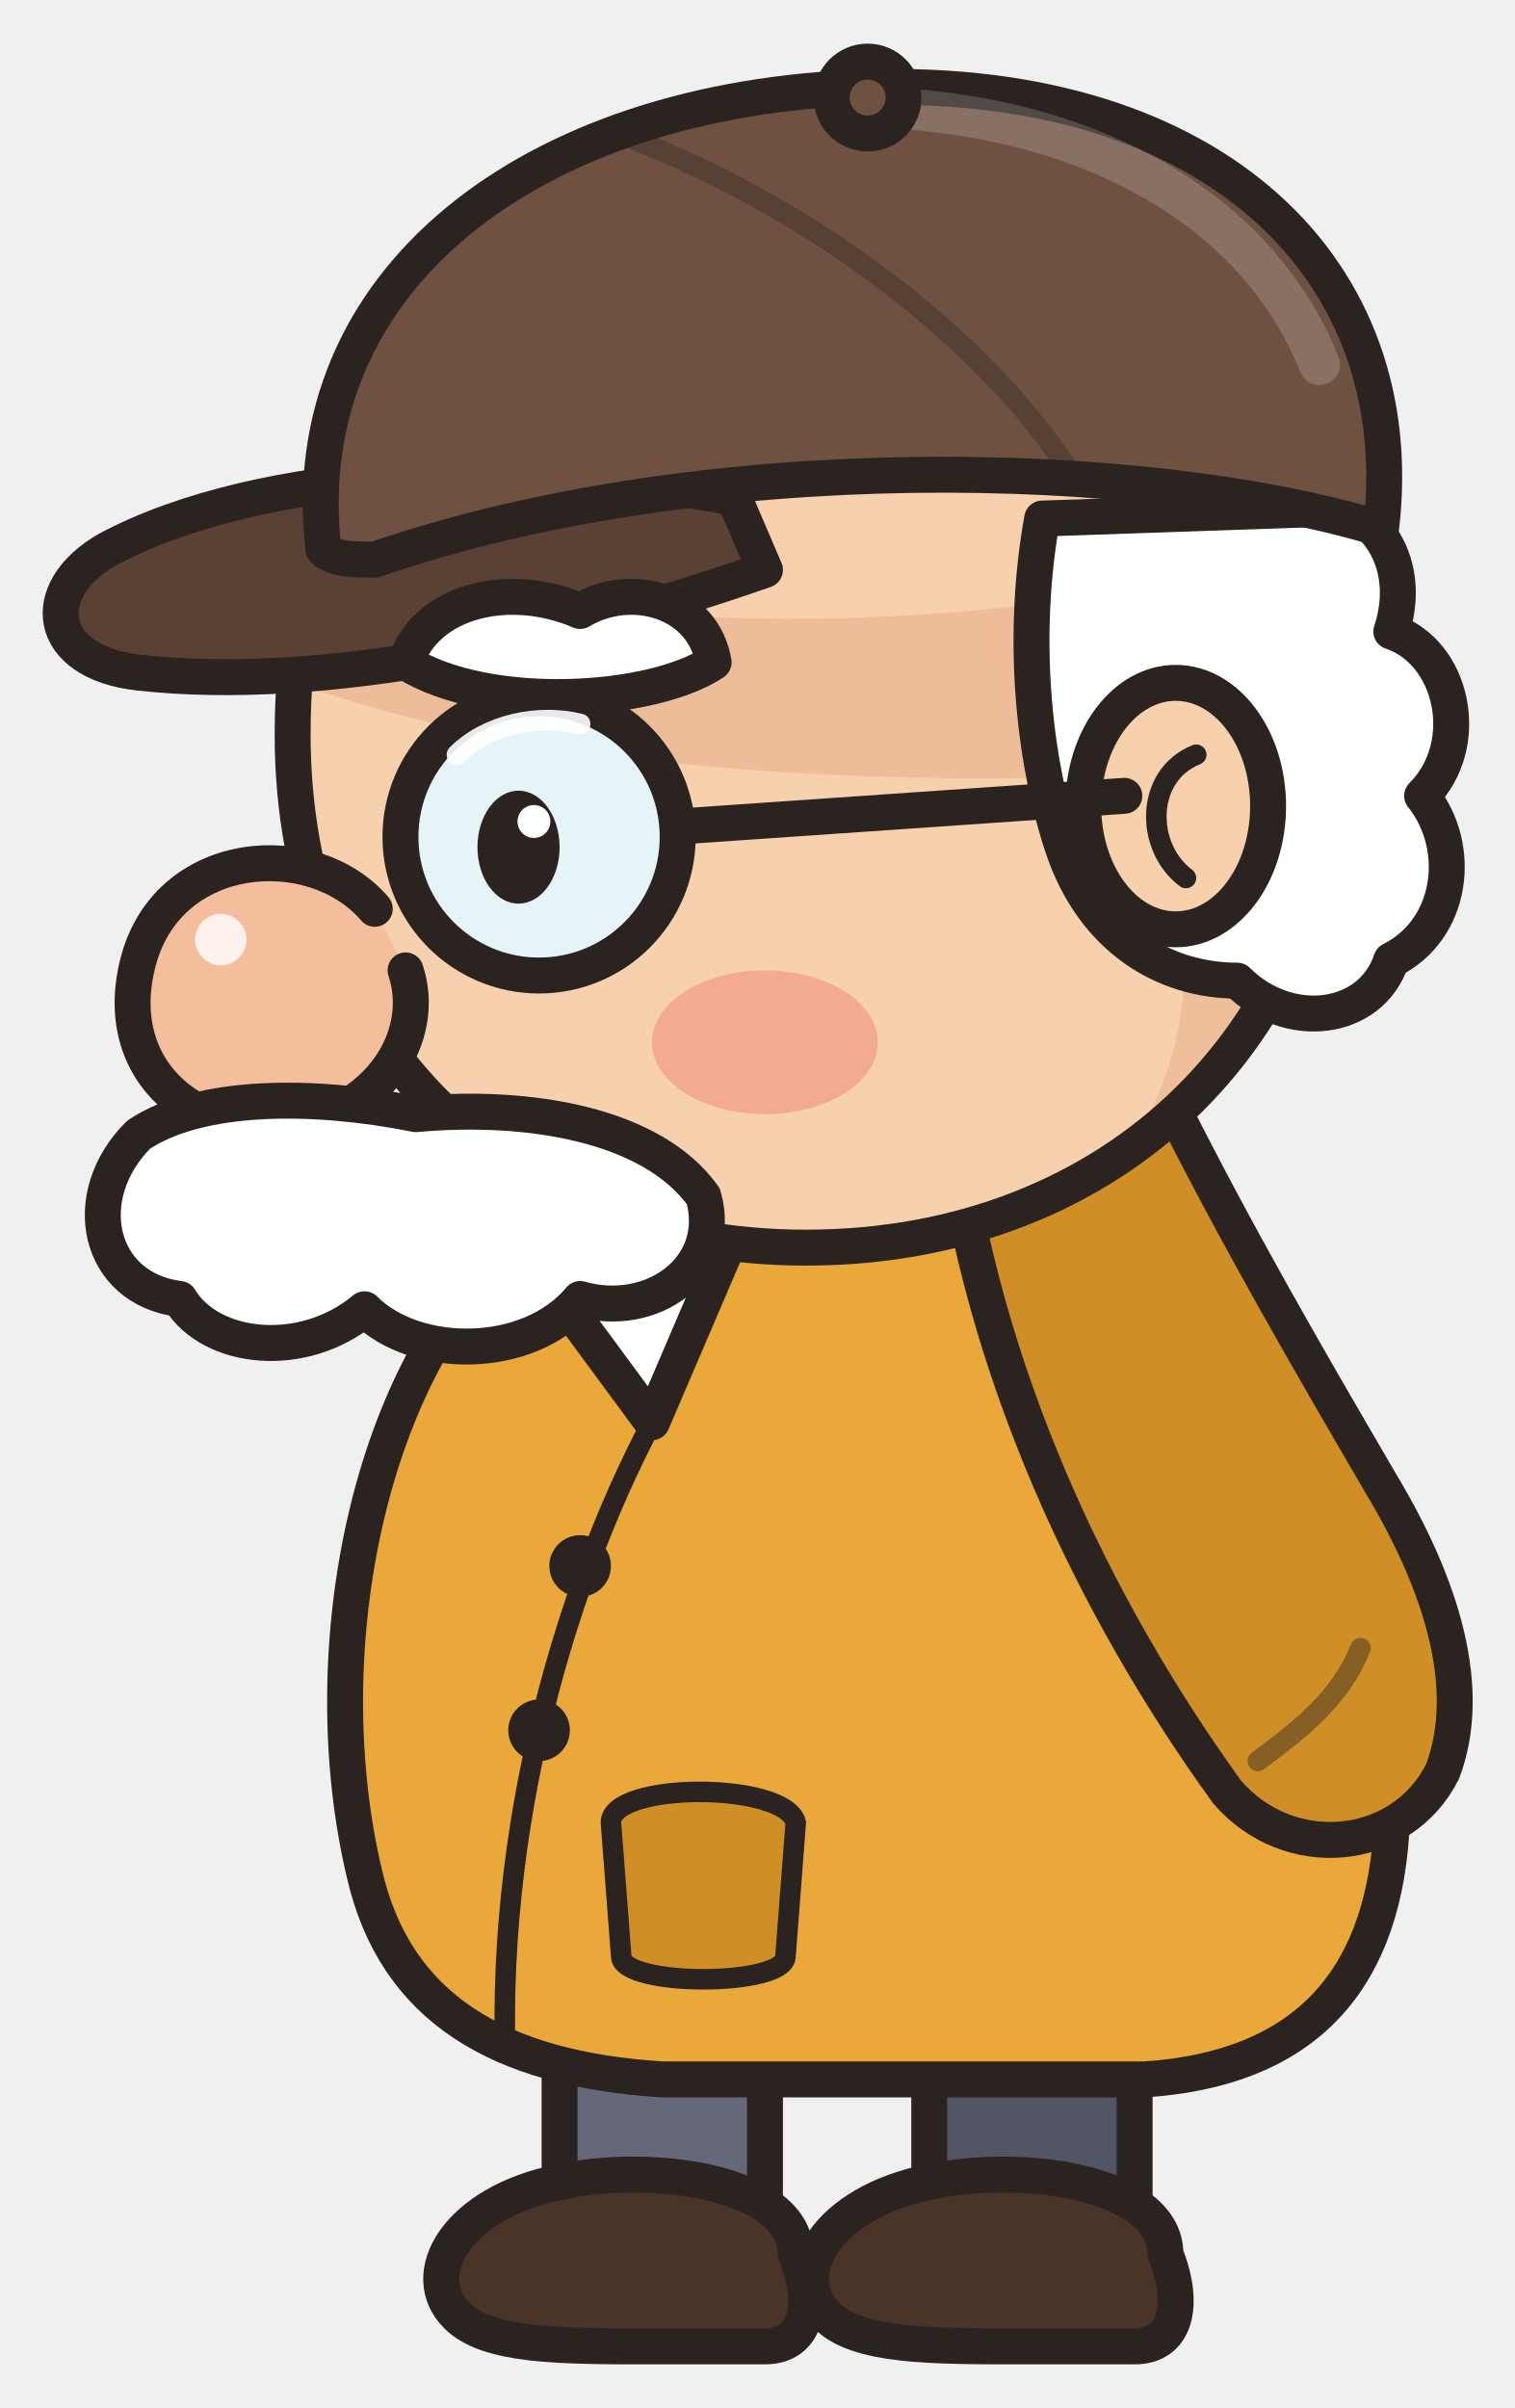
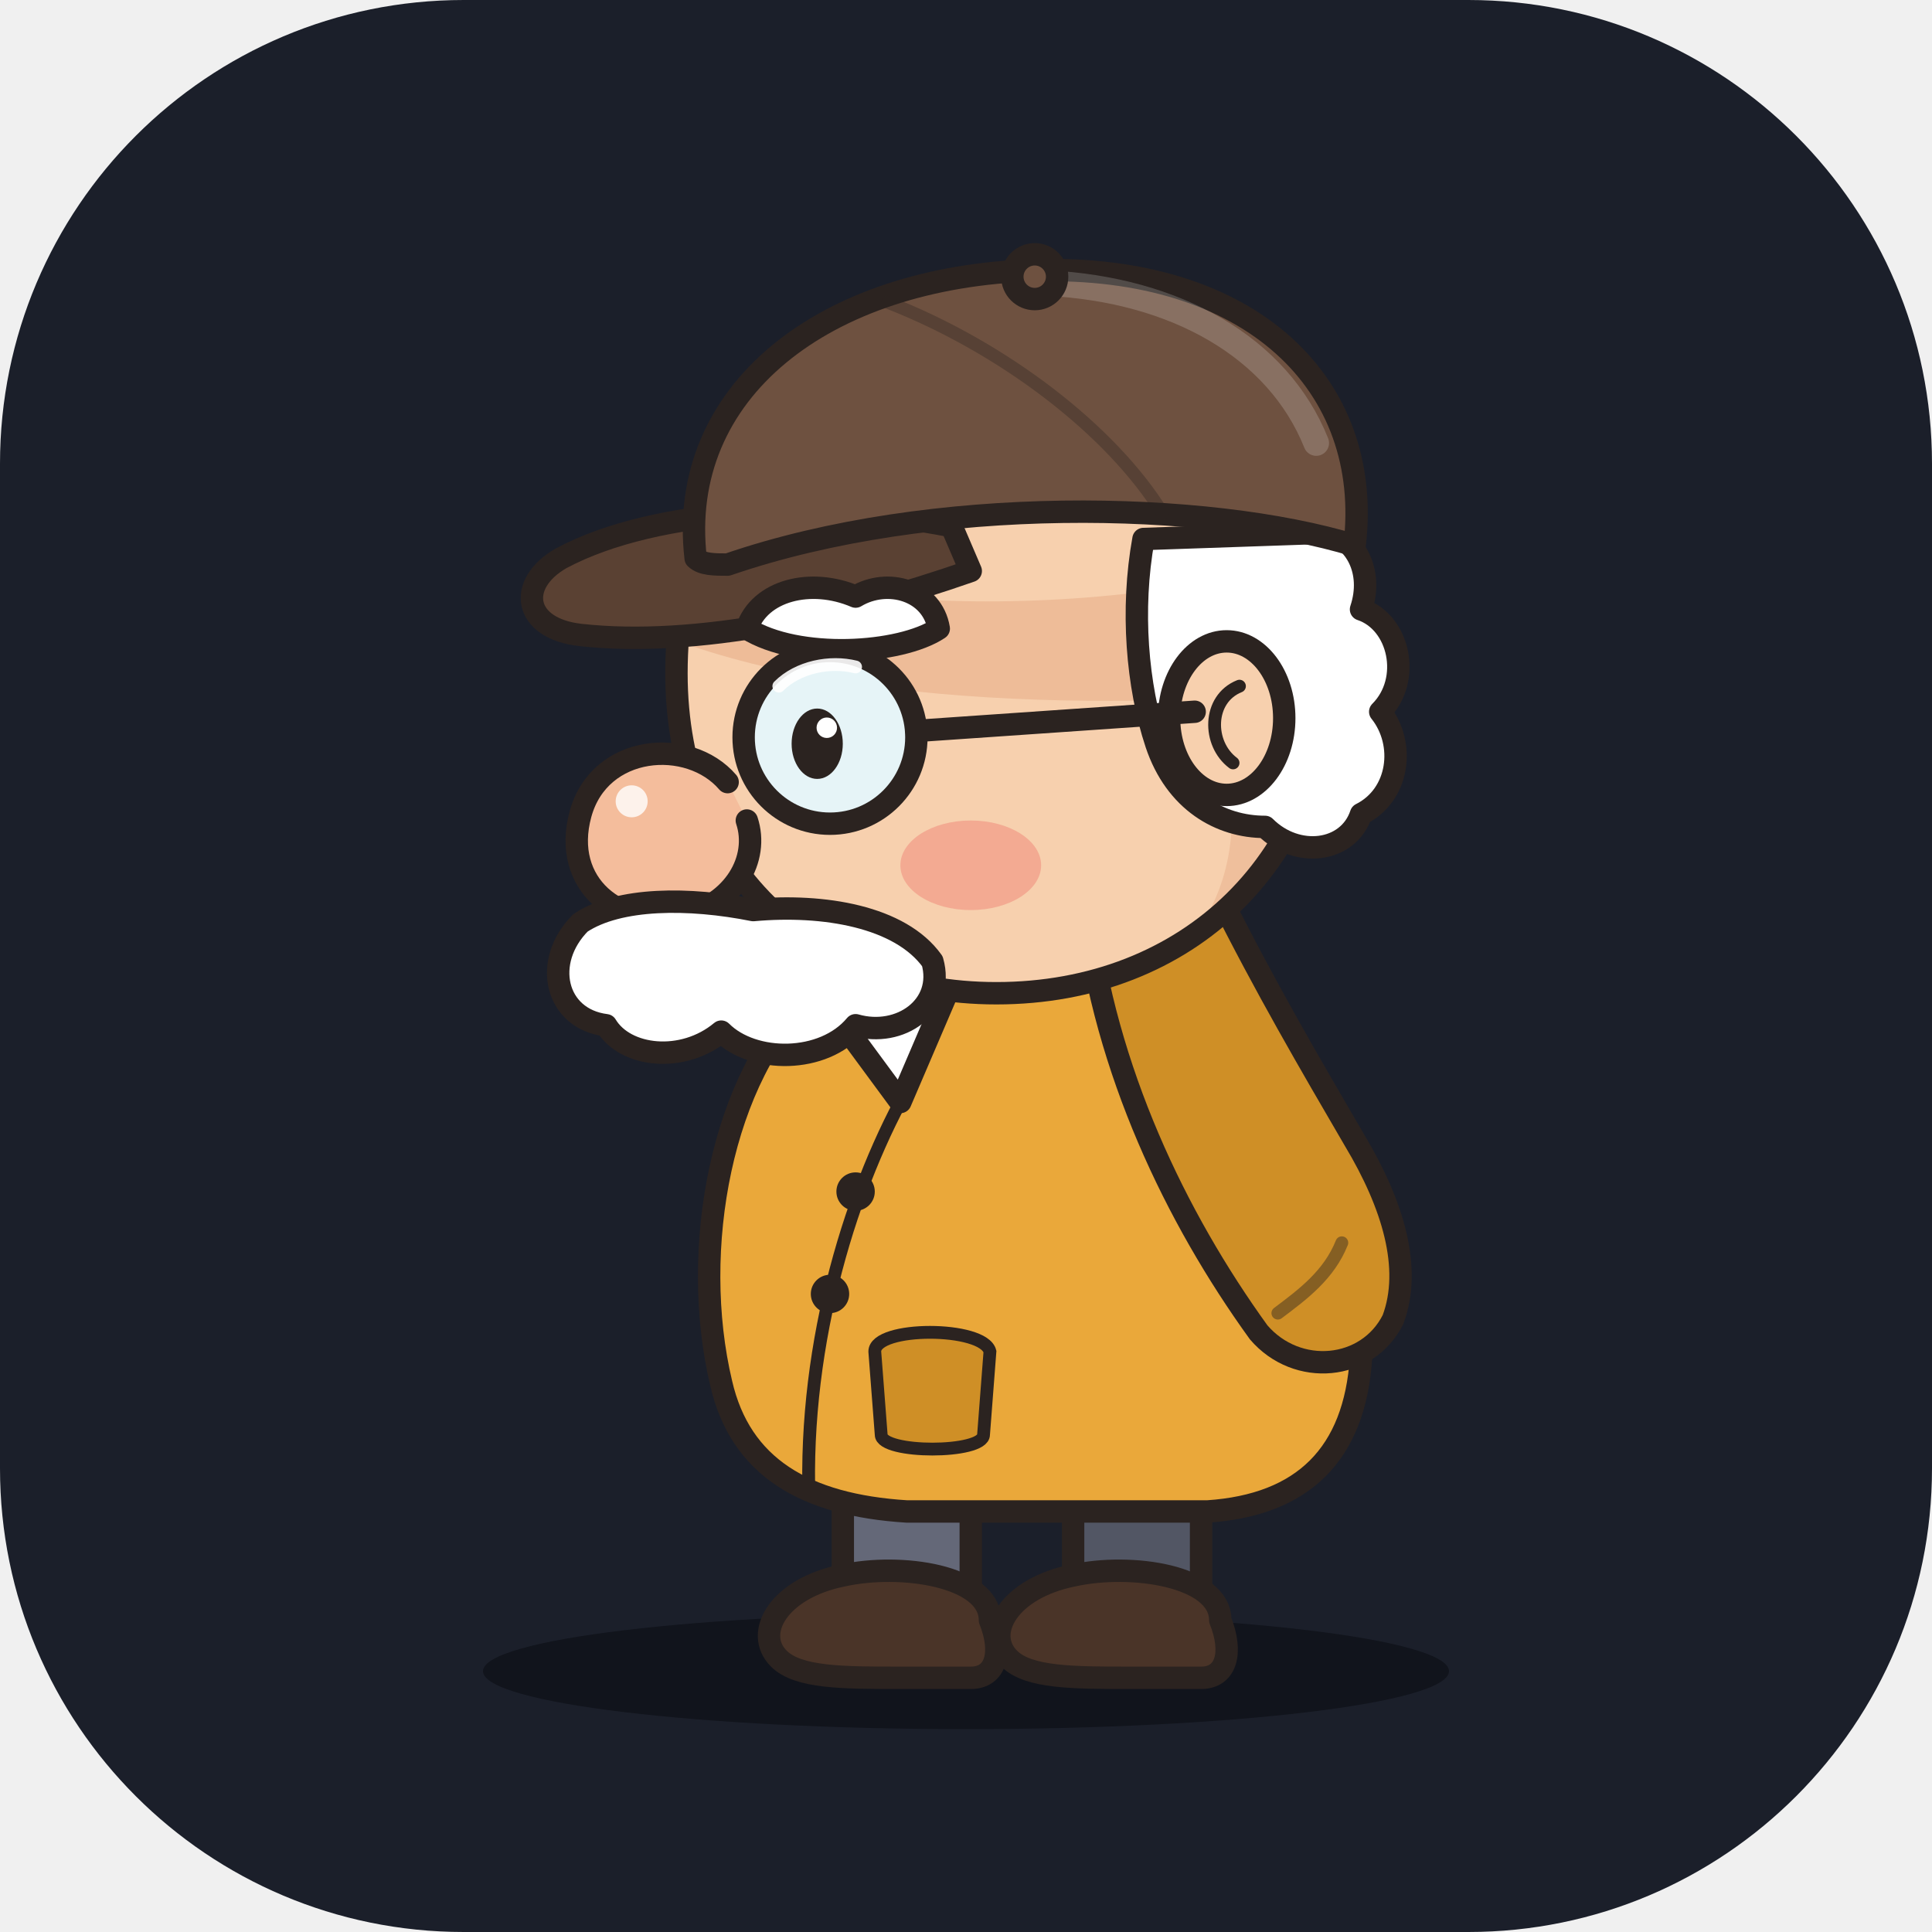
- <svg xmlns="http://www.w3.org/2000/svg" viewBox="0 0 295 469" role="img">
-   <g transform="translate(-77 -49)">
+ <svg xmlns="http://www.w3.org/2000/svg" viewBox="0 0 400 400" role="img">
+   <rect width="400" height="400" rx="96" fill="#1b1f2a" />
+   <ellipse cx="200" cy="346" rx="100" ry="12" fill="#11141c" />
+   <g transform="translate(107.6 50) scale(0.6623) translate(-85 -57)">
    <defs>
      <clipPath id="gb">
        <path d="M176 292 C148 318 138 372 148 414 C154 440 174 452 206 454 L300 454 C330 452 346 436 348 406 C352 358 340 306 300 282 C262 268 202 270 176 292Z" />
      </clipPath>
      <clipPath id="gh">
        <path d="M236 82 C300 82 338 130 338 188 C338 250 294 292 234 292 C176 292 134 252 134 192 C134 128 176 82 236 82Z" />
      </clipPath>
    </defs>
    <g stroke="#2b2320" stroke-width="7" stroke-linejoin="round" stroke-linecap="round">
      <rect x="186" y="430" width="40" height="62" rx="14" fill="#646878" />
      <rect x="258" y="430" width="40" height="62" rx="14" fill="#525664" />
      <path d="M232 488 C232 474 204 470 186 474 C166 478 158 492 166 500 C172 506 186 506 204 506 L226 506 C234 506 236 498 232 488Z" fill="#4a3428" />
      <path d="M304 488 C304 474 276 470 258 474 C238 478 230 492 238 500 C244 506 258 506 276 506 L298 506 C306 506 308 498 304 488Z" fill="#4a3428" />
    </g>
    <path d="M176 292 C148 318 138 372 148 414 C154 440 174 452 206 454 L300 454 C330 452 346 436 348 406 C352 358 340 306 300 282 C262 268 202 270 176 292Z" fill="#eaa83a" />
    <g clip-path="url(#gb)">
      <path d="M300 270 C356 300 364 400 330 470 L380 470 L380 270Z" fill="#cf8f26" />
      <path d="M176 288 L204 326 L222 284Z" fill="#ffffff" stroke="#2b2320" stroke-width="7" stroke-linejoin="round" stroke-linecap="round" />
      <path d="M204 326 C186 360 172 410 176 460" stroke="#2b2320" stroke-width="4" stroke-linecap="round" fill="none" />
      <path d="M196 404 C196 396 230 396 232 404 L230 430 C230 436 198 436 198 430Z" fill="#cf8f26" stroke="#2b2320" stroke-width="4" />
    </g>
    <path d="M176 292 C148 318 138 372 148 414 C154 440 174 452 206 454 L300 454 C330 452 346 436 348 406 C352 358 340 306 300 282 C262 268 202 270 176 292Z" fill="none" stroke="#2b2320" stroke-width="7" stroke-linejoin="round" stroke-linecap="round" />
    <circle cx="190" cy="354" r="6" fill="#2b2320" />
    <circle cx="182" cy="386" r="6" fill="#2b2320" />
    <path d="M262 266 C268 316 290 362 316 398 C328 412 350 410 358 394 C364 378 358 358 346 338 C332 314 318 290 304 262 Z" fill="#cf8f26" stroke="#2b2320" stroke-width="7" stroke-linejoin="round" stroke-linecap="round" />
    <path d="M322 392 C330 386 338 380 342 370" stroke="#2b2320" stroke-width="4" stroke-linecap="round" fill="none" opacity="0.45" />
    <path d="M236 82 C300 82 338 130 338 188 C338 250 294 292 234 292 C176 292 134 252 134 192 C134 128 176 82 236 82Z" fill="#f7d0ae" />
    <g clip-path="url(#gh)">
      <path d="M120 150 C180 176 280 176 350 150 L350 196 C280 204 180 204 120 176Z" fill="#e9b48f" opacity="0.7" />
      <path d="M300 200 C320 250 300 290 250 300 L350 300 L350 200Z" fill="#e9b48f" opacity="0.6" />
    </g>
    <path d="M236 82 C300 82 338 130 338 188 C338 250 294 292 234 292 C176 292 134 252 134 192 C134 128 176 82 236 82Z" fill="none" stroke="#2b2320" stroke-width="7" stroke-linejoin="round" stroke-linecap="round" />
    <path d="M280 150 C276 172 278 196 284 214 C290 232 304 240 318 240 C328 250 344 248 348 236 C360 230 362 214 354 204 C364 194 360 176 348 172 C352 160 346 150 338 148 Z" fill="#ffffff" stroke="#2b2320" stroke-width="7" stroke-linejoin="round" stroke-linecap="round" />
    <ellipse cx="306" cy="206" rx="18" ry="24" fill="#f7d0ae" stroke="#2b2320" stroke-width="7" stroke-linejoin="round" stroke-linecap="round" />
    <path d="M310 196 C300 200 300 214 308 220" stroke="#2b2320" stroke-width="4" stroke-linecap="round" fill="none" />
    <path d="M220 146 C180 138 128 140 98 156 C84 164 86 178 104 180 C140 184 186 174 226 160 Z" fill="#5a4133" stroke="#2b2320" stroke-width="7" stroke-linejoin="round" stroke-linecap="round" />
    <path d="M140 156 C134 104 180 68 246 66 C314 64 352 102 346 152 C300 138 214 136 150 158 C146 158 142 158 140 156Z" fill="#6e5140" stroke="#2b2320" stroke-width="7" stroke-linejoin="round" stroke-linecap="round" />
    <path d="M200 76 C236 90 270 116 286 142" stroke="#2b2320" stroke-width="4" stroke-linecap="round" fill="none" opacity="0.35" />
    <path d="M250 70 C290 72 322 90 334 120" fill="none" stroke="#ffffff" stroke-width="8" stroke-linecap="round" opacity="0.18" />
    <circle cx="246" cy="68" r="7" fill="#6e5140" stroke="#2b2320" stroke-width="7" stroke-linejoin="round" stroke-linecap="round" />
    <path d="M156 178 C160 166 176 162 190 168 C200 162 214 166 216 178 C204 186 172 188 156 178Z" fill="#ffffff" stroke="#2b2320" stroke-width="7" stroke-linejoin="round" stroke-linecap="round" />
    <circle cx="182" cy="212" r="27" fill="#e6f4f7" stroke="#2b2320" stroke-width="7" stroke-linejoin="round" stroke-linecap="round" />
    <path d="M209 210 L296 204" stroke="#2b2320" stroke-width="7" stroke-linejoin="round" stroke-linecap="round" fill="none" />
    <ellipse cx="178" cy="214" rx="8" ry="11" fill="#2b2320" />
    <circle cx="181" cy="209" r="3.2" fill="#ffffff" />
    <path d="M166 196 C172 190 182 188 190 190" fill="none" stroke="#ffffff" stroke-width="4" stroke-linecap="round" opacity="0.9" />
    <ellipse cx="226" cy="252" rx="22" ry="14" fill="#f19a86" opacity="0.7" />
    <path d="M150 226 C138 212 110 214 104 236 C98 258 116 272 136 268 C152 264 160 250 156 238" fill="#f4bd9c" stroke="#2b2320" stroke-width="7" stroke-linejoin="round" stroke-linecap="round" />
    <circle cx="120" cy="232" r="5" fill="#ffffff" opacity="0.8" />
    <path d="M104 270 C92 282 96 300 112 302 C118 312 136 314 148 304 C158 314 180 314 190 302 C204 306 218 296 214 282 C204 268 180 264 158 266 C138 262 116 262 104 270Z" fill="#ffffff" stroke="#2b2320" stroke-width="7" stroke-linejoin="round" stroke-linecap="round" />
  </g>
</svg>
